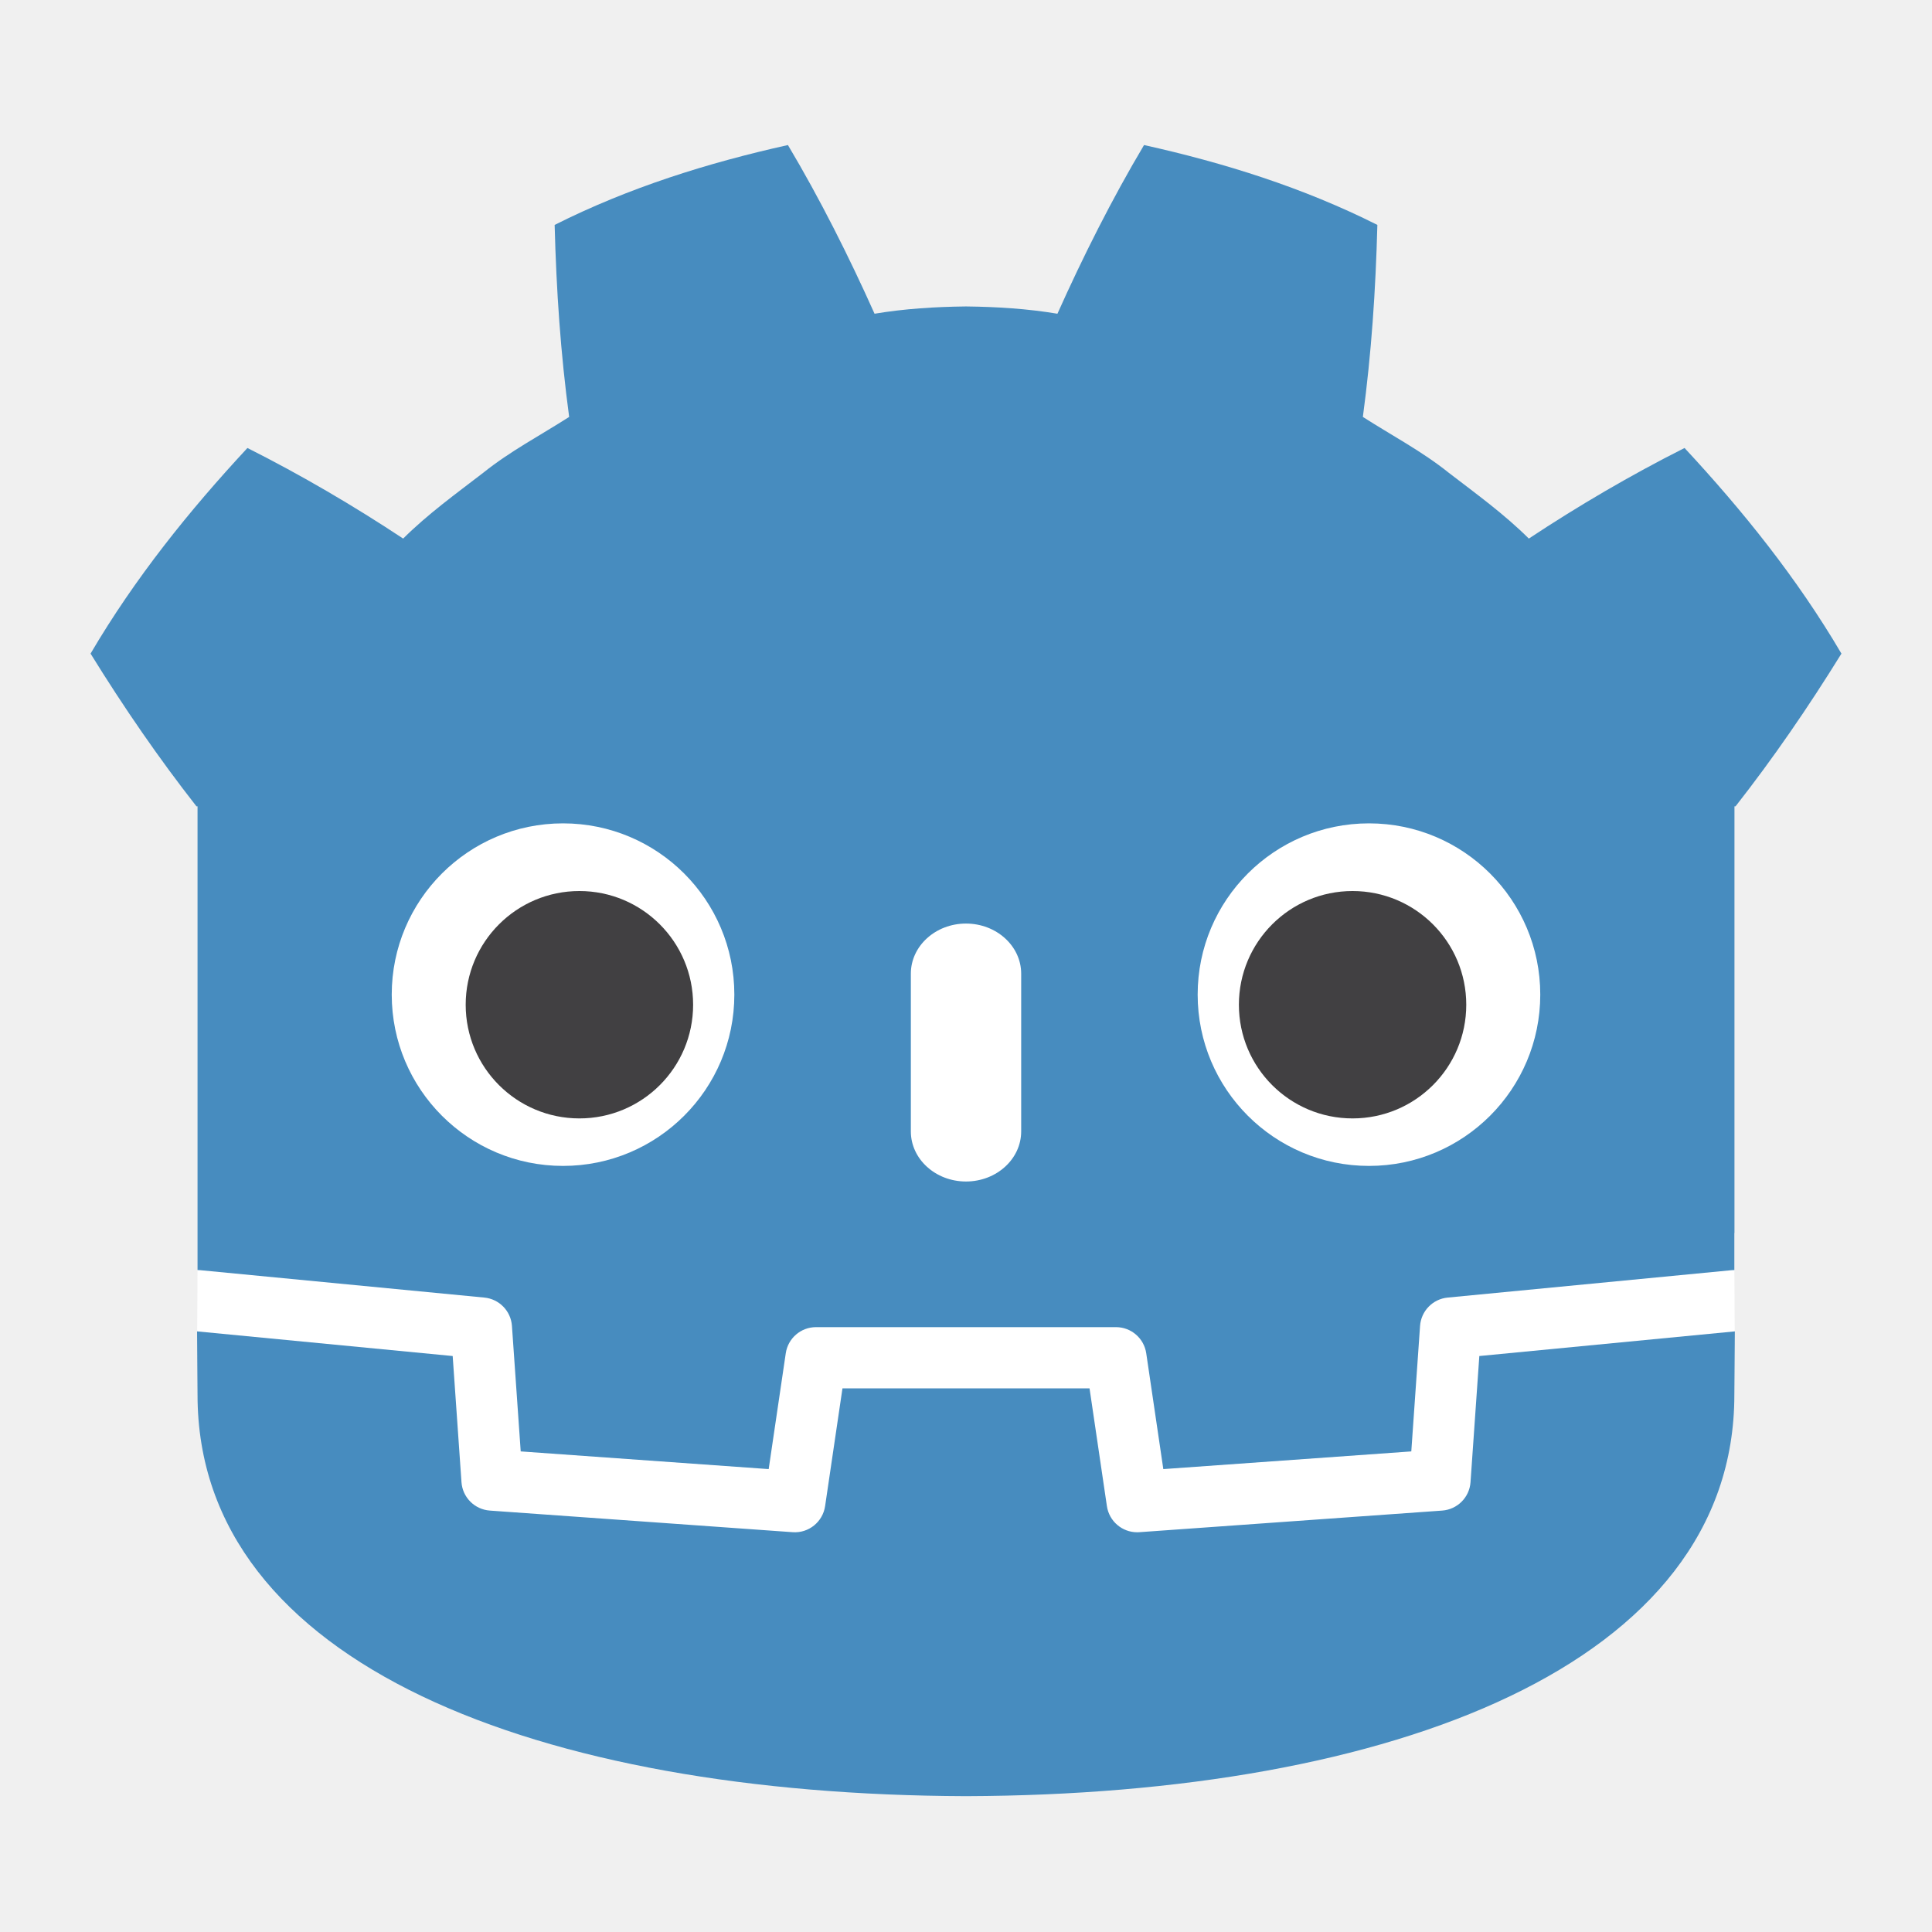
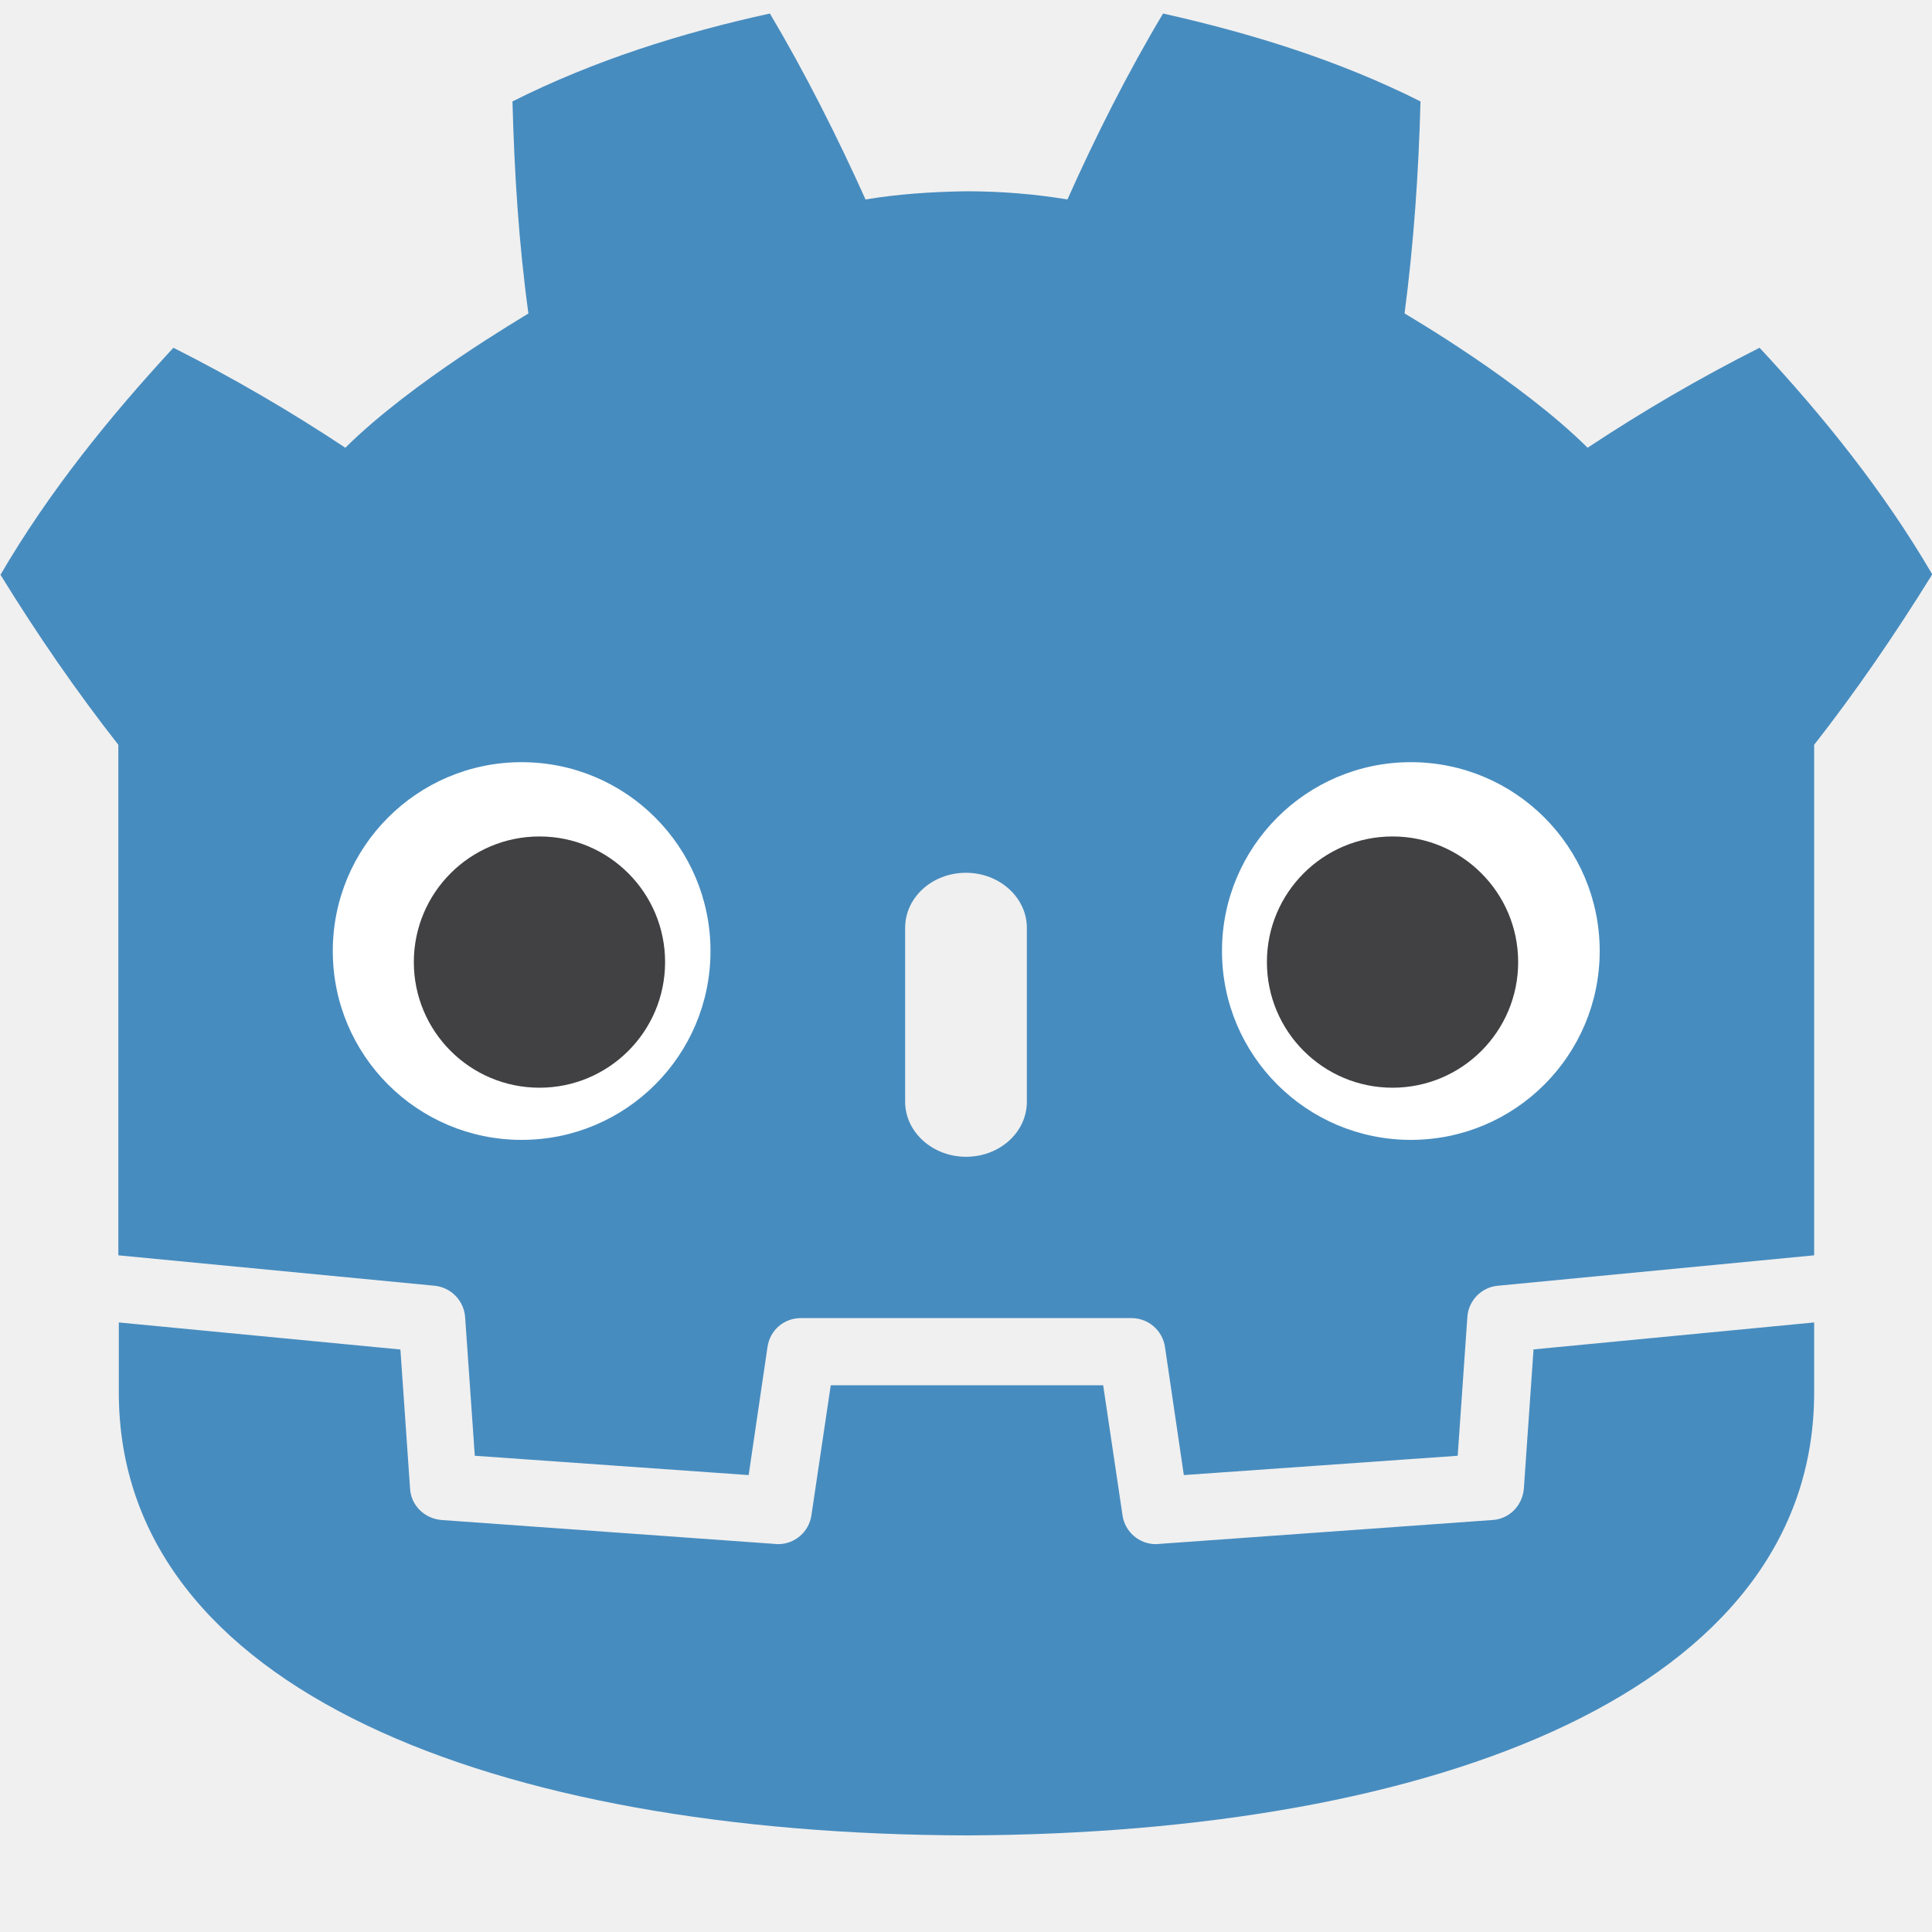
- <svg xmlns="http://www.w3.org/2000/svg" width="1024" height="1024" id="svg3030" version="1.1">
-   <defs id="defs3032" />
-   <g id="layer1" transform="translate(0,-98.51972)">
-     <g id="g78" transform="matrix(4.162611,0,0,-4.162611,919.2406,771.6719)" style="stroke-width:0.32">
-       <path d="m 0,0 c 0,0 -0.325,1.994 -0.515,1.976 l -36.182,-3.491 c -2.879,-0.278 -5.115,-2.574 -5.317,-5.459 l -0.994,-14.247 -27.992,-1.997 -1.904,12.912 c -0.424,2.872 -2.932,5.037 -5.835,5.037 h -38.188 c -2.902,0 -5.41,-2.165 -5.834,-5.037 l -1.905,-12.912 -27.992,1.997 -0.994,14.247 c -0.202,2.886 -2.438,5.182 -5.317,5.46 l -36.2,3.49 c -0.187,0.018 -0.324,-1.978 -0.511,-1.978 l -0.049,-7.83 30.658,-4.944 1.004,-14.374 c 0.203,-2.91 2.551,-5.263 5.463,-5.472 l 38.551,-2.75 c 0.146,-0.01 0.29,-0.016 0.434,-0.016 2.897,0 5.401,2.166 5.825,5.038 l 1.959,13.286 h 28.005 l 1.959,-13.286 c 0.423,-2.871 2.93,-5.037 5.831,-5.037 0.142,0 0.284,0.005 0.423,0.015 l 38.556,2.75 c 2.911,0.209 5.26,2.562 5.463,5.472 l 1.003,14.374 30.645,4.966 z" style="fill:#ffffff;fill-opacity:1;fill-rule:nonzero;stroke:none;stroke-width:0.32" id="path80" />
-     </g>
-     <g id="g82-3" transform="matrix(4.162611,0,0,-4.162611,104.6989,525.907)" style="stroke-width:0.32">
-       <path d="m 0,0 v -47.514 -6.035 -5.492 c 0.108,-0.001 0.216,-0.005 0.323,-0.015 l 36.196,-3.49 c 1.896,-0.183 3.382,-1.709 3.514,-3.609 l 1.116,-15.978 31.574,-2.253 2.175,14.747 c 0.282,1.912 1.922,3.329 3.856,3.329 h 38.188 c 1.933,0 3.573,-1.417 3.855,-3.329 l 2.175,-14.747 31.575,2.253 1.115,15.978 c 0.133,1.9 1.618,3.425 3.514,3.609 l 36.182,3.49 c 0.107,0.01 0.214,0.014 0.322,0.015 v 4.711 l 0.015,0.005 V 0 h 0.134 c 4.795,6.12 9.232,12.569 13.487,19.449 -5.651,9.62 -12.575,18.217 -19.976,26.182 -6.864,-3.455 -13.531,-7.369 -19.828,-11.534 -3.151,3.132 -6.7,5.694 -10.186,8.372 -3.425,2.751 -7.285,4.768 -10.946,7.118 1.09,8.117 1.629,16.108 1.846,24.448 -9.446,4.754 -19.519,7.906 -29.708,10.17 -4.068,-6.837 -7.788,-14.241 -11.028,-21.479 -3.842,0.642 -7.702,0.88 -11.567,0.926 v 0.006 c -0.027,0 -0.052,-0.006 -0.075,-0.006 -0.024,0 -0.049,0.006 -0.073,0.006 V 63.652 C 93.903,63.606 90.046,63.368 86.203,62.726 82.965,69.964 79.247,77.368 75.173,84.205 64.989,81.941 54.915,78.789 45.47,74.035 45.686,65.695 46.225,57.704 47.318,49.587 43.65,47.237 39.795,45.22 36.369,42.469 32.888,39.791 29.333,37.229 26.181,34.097 19.884,38.262 13.219,42.176 6.353,45.631 -1.048,37.666 -7.968,29.069 -13.621,19.449 -9.368,12.569 -4.928,6.12 -0.134,0 Z" style="fill:#478cbf;fill-opacity:1;fill-rule:nonzero;stroke:none;stroke-width:0.32" id="path84-6" />
-     </g>
-     <g id="g86-7" transform="matrix(4.162611,0,0,-4.162611,784.0714,817.2428)" style="stroke-width:0.32">
-       <path d="m 0,0 -1.121,-16.063 c -0.135,-1.936 -1.675,-3.477 -3.611,-3.616 l -38.555,-2.751 c -0.094,-0.007 -0.188,-0.01 -0.281,-0.01 -1.916,0 -3.569,1.406 -3.852,3.33 l -2.211,14.994 H -81.09 l -2.211,-14.994 c -0.297,-2.018 -2.101,-3.469 -4.133,-3.32 l -38.555,2.751 c -1.936,0.139 -3.476,1.68 -3.611,3.616 L -130.721,0 -163.268,3.138 c 0.015,-3.498 0.06,-7.33 0.06,-8.093 0,-34.374 43.605,-50.896 97.781,-51.086 h 0.066 0.067 c 54.176,0.19 97.766,16.712 97.766,51.086 0,0.777 0.047,4.593 0.063,8.093 z" style="fill:#478cbf;fill-opacity:1;fill-rule:nonzero;stroke:none;stroke-width:0.32" id="path88-5" />
-     </g>
-     <g id="g90-3" transform="matrix(4.162611,0,0,-4.162611,389.2148,625.671)" style="stroke-width:0.32">
-       <path d="m 0,0 c 0,-12.052 -9.765,-21.815 -21.813,-21.815 -12.042,0 -21.81,9.763 -21.81,21.815 0,12.044 9.768,21.802 21.81,21.802 C -9.765,21.802 0,12.044 0,0" style="fill:#ffffff;fill-opacity:1;fill-rule:nonzero;stroke:none;stroke-width:0.32" id="path92-5" />
-     </g>
-     <g id="g94-6" transform="matrix(4.162611,0,0,-4.162611,367.3669,631.0568)" style="stroke-width:0.32">
-       <path d="m 0,0 c 0,-7.994 -6.479,-14.473 -14.479,-14.473 -7.996,0 -14.479,6.479 -14.479,14.473 0,7.994 6.483,14.479 14.479,14.479 C -6.479,14.479 0,7.994 0,0" style="fill:#414042;fill-opacity:1;fill-rule:nonzero;stroke:none;stroke-width:0.32" id="path96-2" />
-     </g>
-     <g id="g98-9" transform="matrix(4.162611,0,0,-4.162611,511.9934,724.7395)" style="stroke-width:0.32">
-       <path d="m 0,0 c -3.878,0 -7.021,2.858 -7.021,6.381 v 20.081 c 0,3.52 3.143,6.381 7.021,6.381 3.878,0 7.028,-2.861 7.028,-6.381 V 6.381 C 7.028,2.858 3.878,0 0,0" style="fill:#ffffff;fill-opacity:1;fill-rule:nonzero;stroke:none;stroke-width:0.32" id="path100-1" />
-     </g>
-     <g id="g102-2" transform="matrix(4.162611,0,0,-4.162611,634.7871,625.671)" style="stroke-width:0.32">
-       <path d="m 0,0 c 0,-12.052 9.765,-21.815 21.815,-21.815 12.041,0 21.808,9.763 21.808,21.815 0,12.044 -9.767,21.802 -21.808,21.802 C 9.765,21.802 0,12.044 0,0" style="fill:#ffffff;fill-opacity:1;fill-rule:nonzero;stroke:none;stroke-width:0.32" id="path104-7" />
-     </g>
-     <g id="g106-0" transform="matrix(4.162611,0,0,-4.162611,656.6406,631.0568)" style="stroke-width:0.32">
-       <path d="m 0,0 c 0,-7.994 6.477,-14.473 14.471,-14.473 8.002,0 14.479,6.479 14.479,14.473 0,7.994 -6.477,14.479 -14.479,14.479 C 6.477,14.479 0,7.994 0,0" style="fill:#414042;fill-opacity:1;fill-rule:nonzero;stroke:none;stroke-width:0.32" id="path108-9" />
-     </g>
-   </g>
+ <svg xmlns="http://www.w3.org/2000/svg" width="40" height="40" viewBox="0 0 40 40">
+   <path fill="#478cbf" d="m31.73 27.94 5.83-.56v1.45c0 6.17-7.82 9.13-17.54 9.17H20c-9.72-.03-17.54-3-17.54-9.17v-1.45l5.83.56.2 2.88c.02.35.3.62.65.65 0 0 6.95.5 6.97.5.34 0 .64-.25.69-.6l.4-2.69h5.64l.4 2.69c.05.35.35.6.69.6.02 0 6.97-.5 6.97-.5.35-.02.62-.3.65-.65l.2-2.88ZM40 11.9c-.77 1.24-1.57 2.41-2.44 3.52v10.57l-6.55.63c-.34.03-.61.31-.63.65l-.2 2.87-5.67.4-.39-2.65a.7.7 0 0 0-.69-.6h-6.85c-.35 0-.64.25-.69.6l-.39 2.65-5.67-.4-.2-2.87a.705.705 0 0 0-.63-.65l-6.55-.63V15.42C1.58 14.31.78 13.15.01 11.9c1.01-1.73 2.26-3.27 3.58-4.7 1.23.62 2.43 1.32 3.56 2.07 1.38-1.37 3.69-2.71 3.79-2.78-.2-1.46-.29-2.89-.33-4.39 1.69-.85 3.5-1.42 5.33-1.82.73 1.23 1.4 2.56 1.98 3.85.65-.11 1.37-.16 2.09-.17.72 0 1.44.06 2.09.17.58-1.3 1.25-2.63 1.98-3.85 1.83.41 3.64.97 5.33 1.82-.04 1.5-.14 2.93-.33 4.39.1.06 2.41 1.41 3.79 2.78C34 8.52 35.2 7.82 36.43 7.2c1.33 1.43 2.57 2.97 3.58 4.7Zm-18.74 7.31c0-.63-.57-1.14-1.26-1.14-.7 0-1.26.51-1.26 1.14v3.6c0 .63.57 1.14 1.26 1.14.7 0 1.26-.51 1.26-1.14z" />
+   <path fill="#fff" d="M14.71 19.69a3.91 3.91 0 1 0-7.82 0 3.91 3.91 0 1 0 7.82 0m18.41 0a3.91 3.91 0 1 0-7.82 0 3.91 3.91 0 1 0 7.82 0" />
+   <path fill="#414042" d="M13.77 19.92a2.601 2.601 0 1 1-5.202-.002 2.601 2.601 0 0 1 5.202.002m12.46 0a2.601 2.601 0 1 0 5.202-.002 2.601 2.601 0 0 0-5.202.002" />
</svg>
